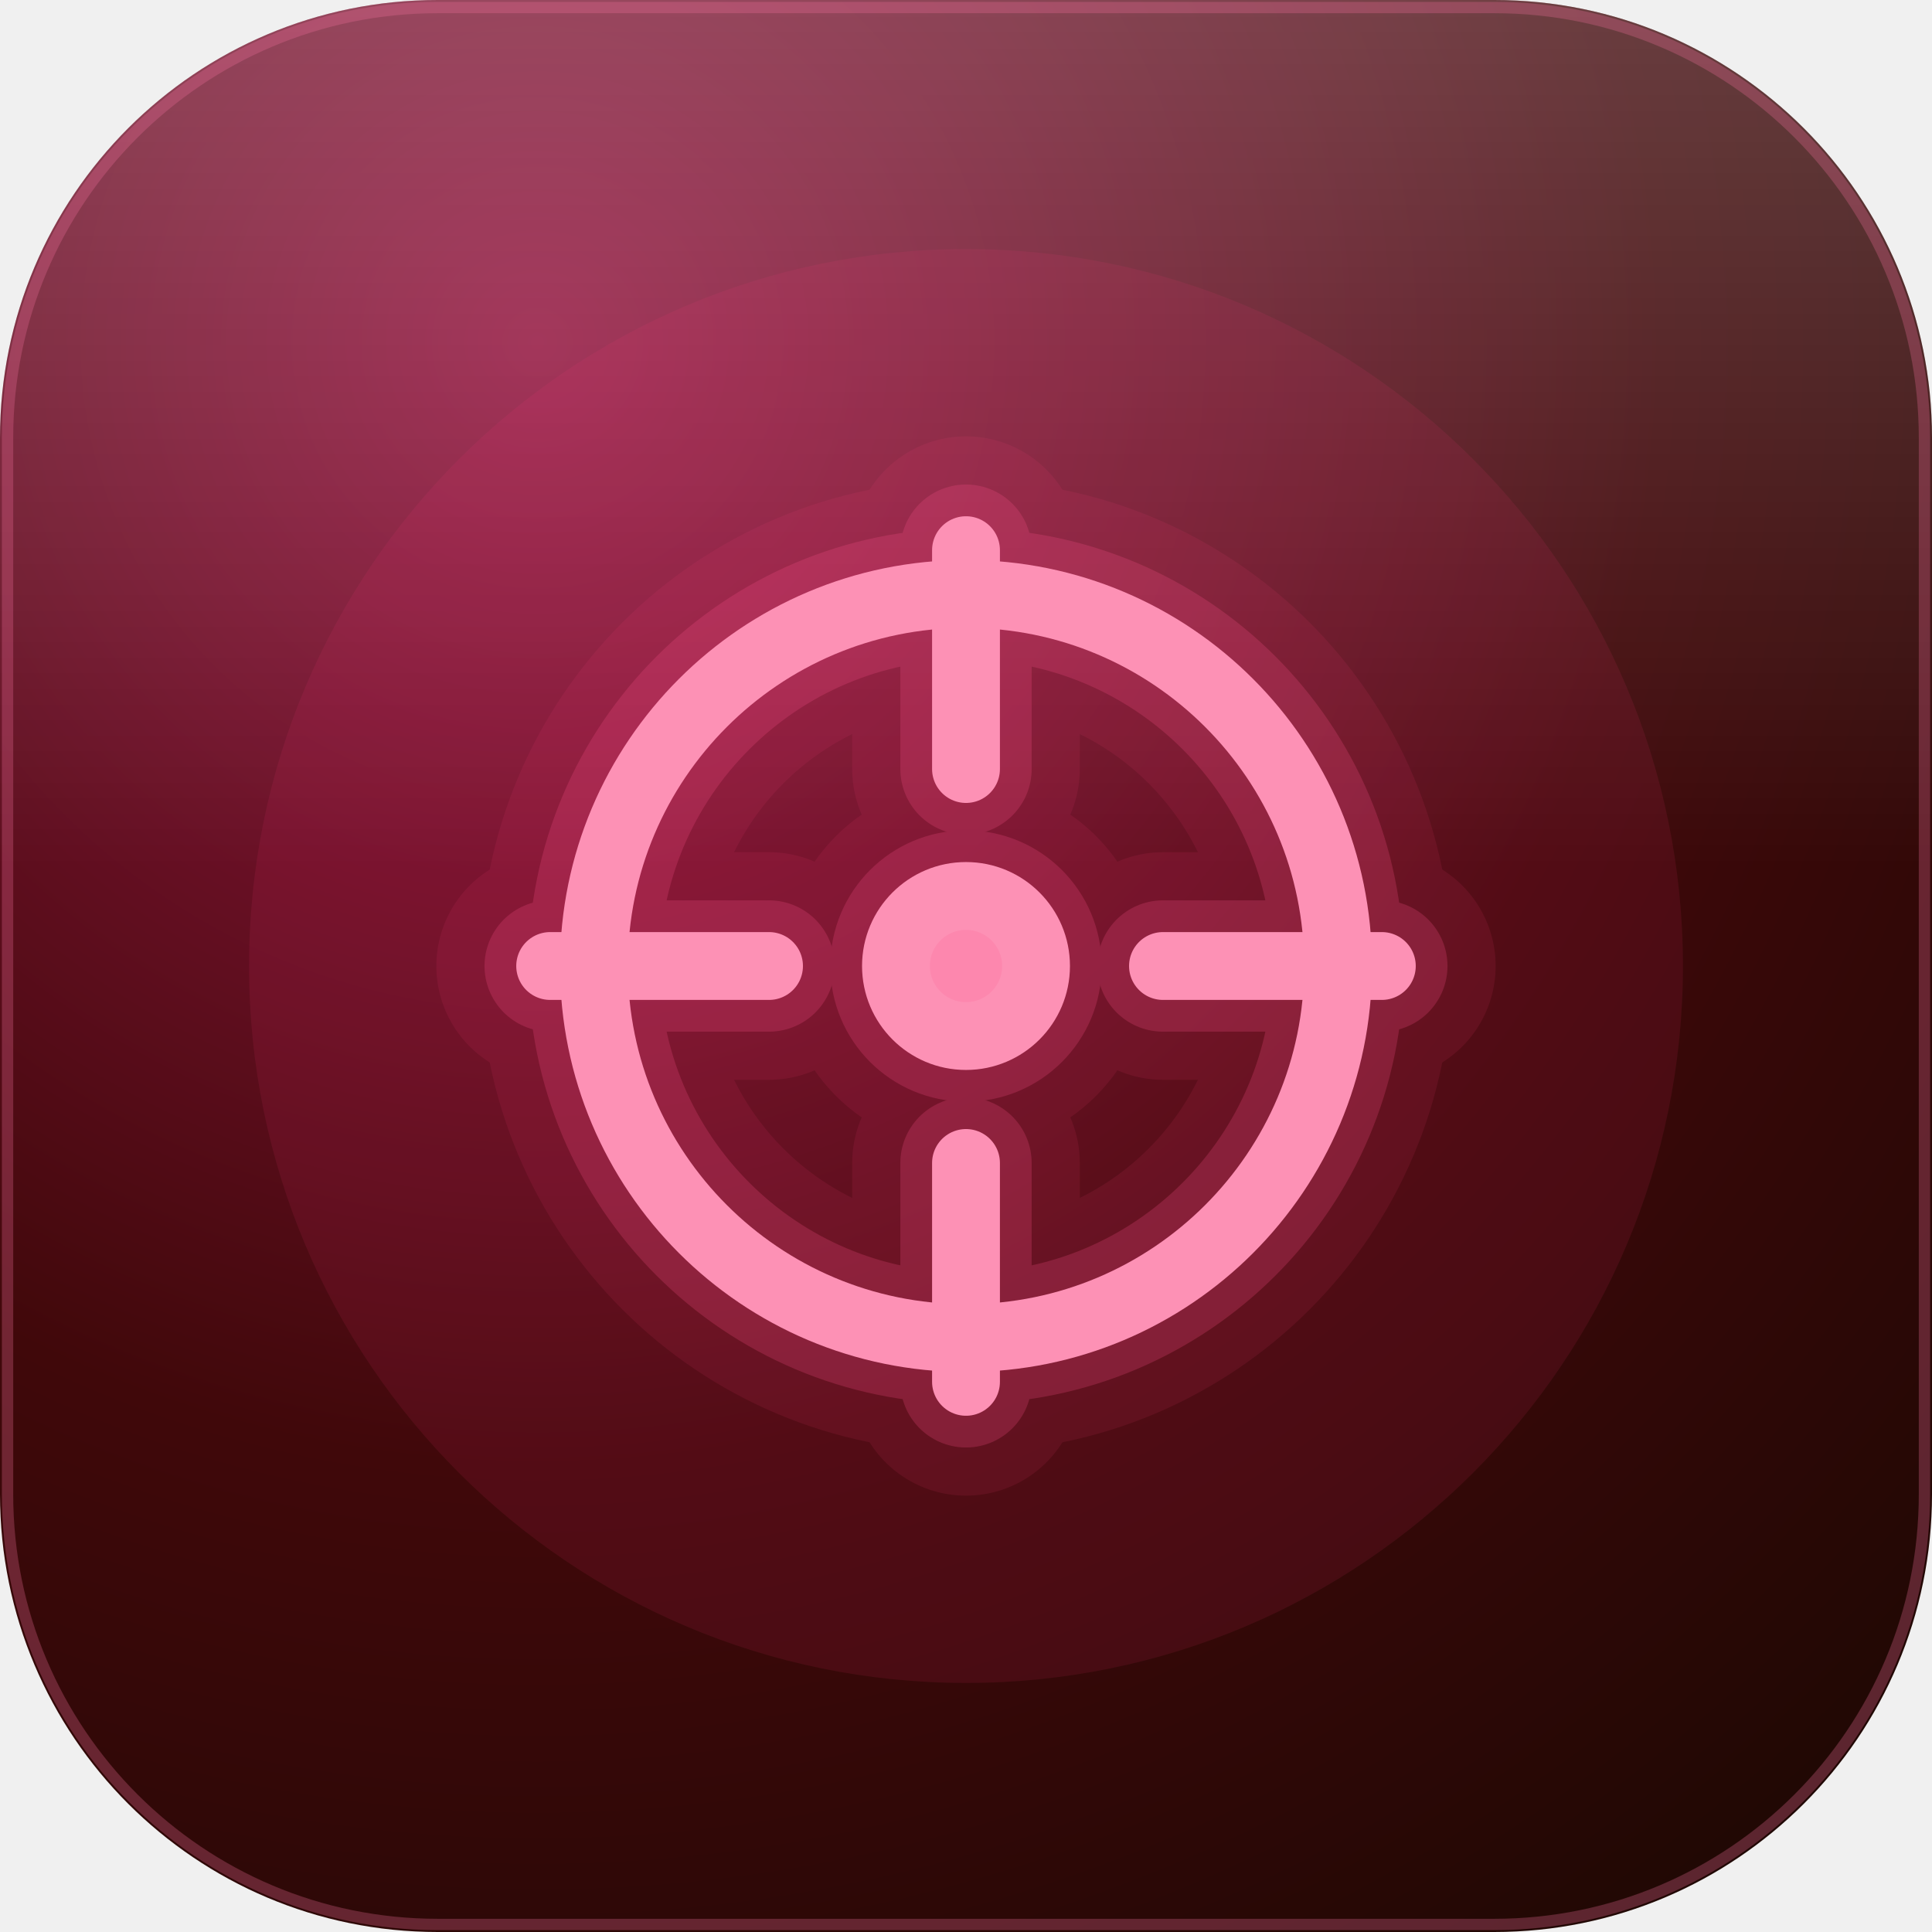
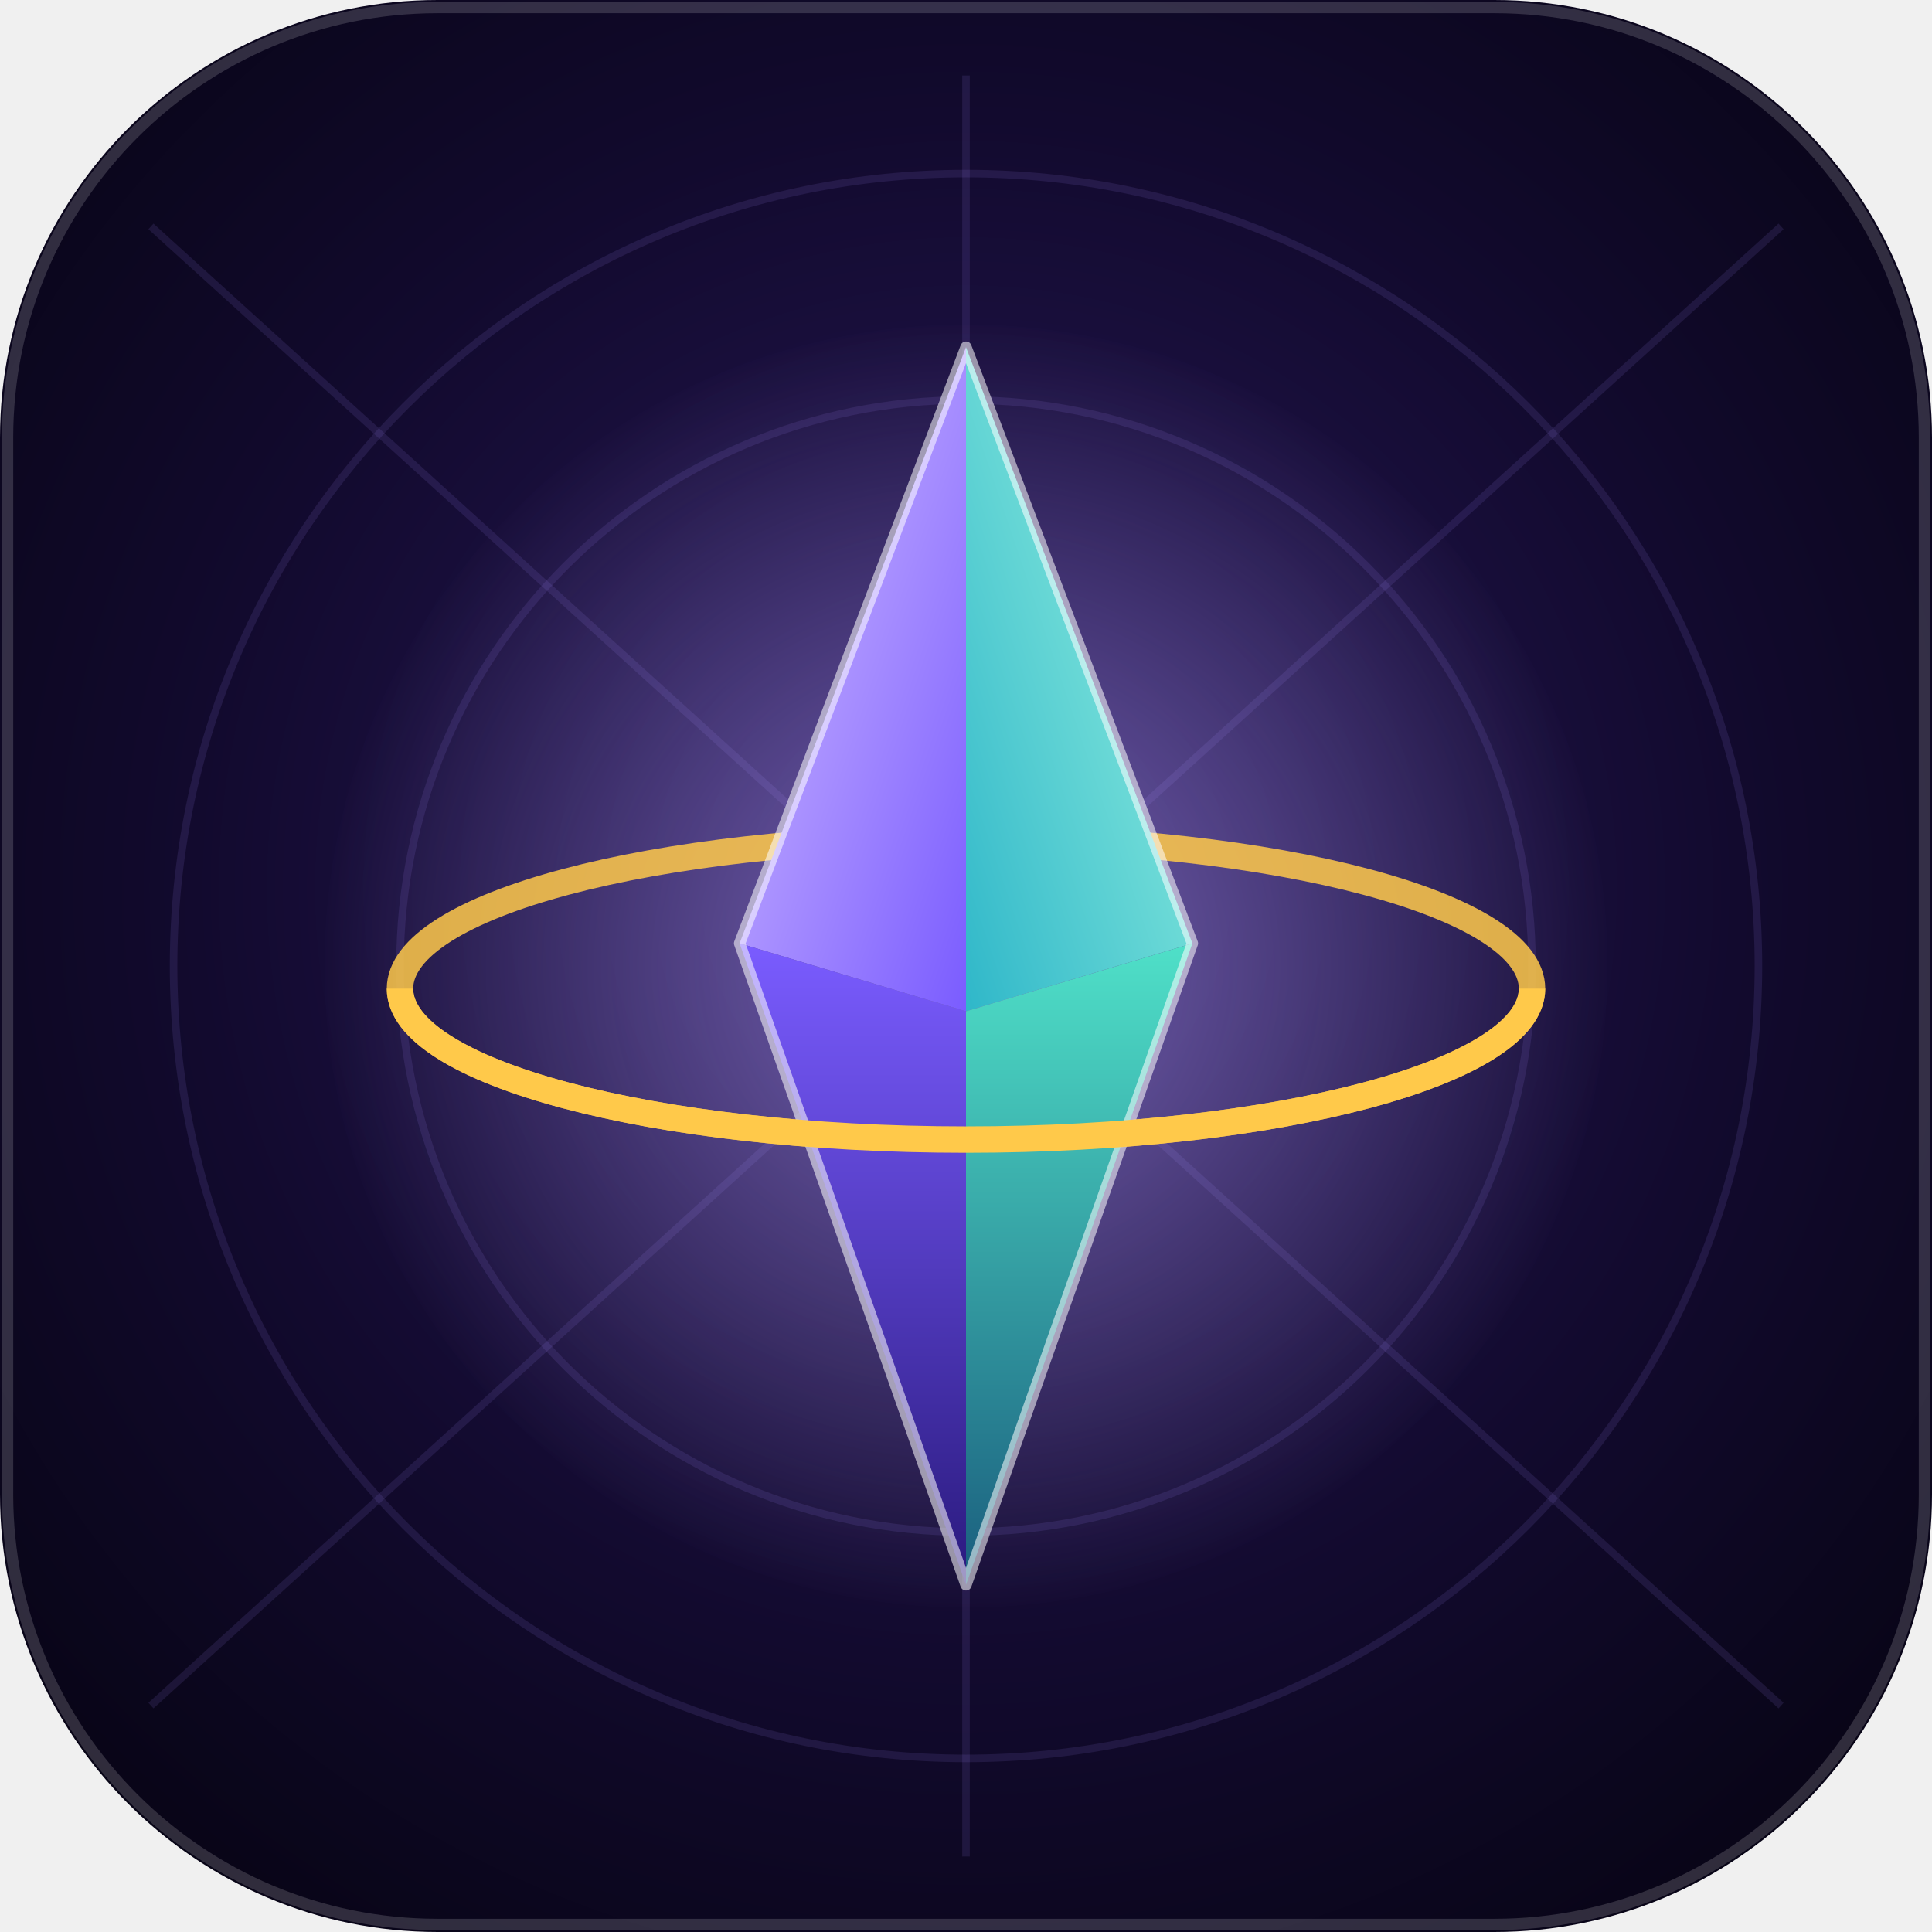
<svg xmlns="http://www.w3.org/2000/svg" viewBox="0 0 512 512">
-   <defs>
-     <radialGradient id="b" cx="28%" cy="18%" r="105%">
-       <stop offset="0" stop-color="hsl(340 72% 34%)" />
-       <stop offset=".55" stop-color="hsl(358 78% 14%)" />
-       <stop offset="1" stop-color="hsl(372 80% 6%)" />
-     </radialGradient>
-     <linearGradient id="s" x1="0" y1="0" x2="0" y2="1">
-       <stop offset="0" stop-color="#fff" stop-opacity=".22" />
-       <stop offset=".45" stop-color="#fff" stop-opacity="0" />
-     </linearGradient>
-     <clipPath id="c">
-       <rect width="512" height="512" rx="116" />
-     </clipPath>
-   </defs>
-   <g clip-path="url(#c)">
-     <rect width="512" height="512" fill="url(#b)" />
-     <rect width="512" height="512" fill="url(#s)" />
-     <circle cx="256" cy="256" r="190" fill="hsl(340 95% 60%)" opacity=".10" />
+   <clipPath id="r">
+     <rect width="512" height="512" rx="116" />
+   </clipPath>
+   <g clip-path="url(#r)">
+     <defs>
+       <radialGradient id="bg" cx="50%" cy="46%" r="72%">
+         <stop offset="0" stop-color="#2a1a5e" />
+         <stop offset=".55" stop-color="#120a2e" />
+         <stop offset="1" stop-color="#05030f" />
+       </radialGradient>
+       <linearGradient id="f1" x1="0" y1="0" x2="1" y2="1">
+         <stop offset="0" stop-color="#d5c2ff" />
+         <stop offset="1" stop-color="#7a5cff" />
+       </linearGradient>
+       <linearGradient id="f2" x1="1" y1="0" x2="0" y2="1">
+         <stop offset="0" stop-color="#9ff7e2" />
+         <stop offset="1" stop-color="#2fb7c9" />
+       </linearGradient>
+       <linearGradient id="f3" x1="0" y1="0" x2="0" y2="1">
+         <stop offset="0" stop-color="#7a5cff" />
+         <stop offset="1" stop-color="#2a1a7e" />
+       </linearGradient>
+       <linearGradient id="f4" x1="0" y1="0" x2="0" y2="1">
+         <stop offset="0" stop-color="#4fe0c8" />
+         <stop offset="1" stop-color="#1a5e7e" />
+       </linearGradient>
+       <radialGradient id="halo" cx="50%" cy="50%" r="50%">
+         <stop offset="0" stop-color="#b9a4ff" stop-opacity=".55" />
+         <stop offset="1" stop-color="#b9a4ff" stop-opacity="0" />
+       </radialGradient>
+     </defs>
+     <rect width="512" height="512" fill="url(#bg)" />
+     <g stroke="#a48cff" stroke-opacity=".12" stroke-width="2" fill="none">
+       <path d="M256 256L40 60M256 256L472 60M256 256L40 452M256 256L472 452M256 256L256 20M256 256L256 492" />
+       <circle cx="256" cy="256" r="150" />
+       <circle cx="256" cy="256" r="210" />
+     </g>
+     <circle cx="256" cy="256" r="170" fill="url(#halo)" />
+     <ellipse cx="256" cy="262" rx="150" ry="40" fill="none" stroke="#ffc94a" stroke-width="7" opacity=".85" />
+     <path d="M256 92 L196 250 L256 268 Z" fill="url(#f1)" />
+     <path d="M256 92 L316 250 L256 268 Z" fill="url(#f2)" />
+     <path d="M196 250 L256 420 L256 268 Z" fill="url(#f3)" />
+     <path d="M316 250 L256 420 L256 268 Z" fill="url(#f4)" />
+     <path d="M256 92 L196 250 L256 420 L316 250 Z" fill="none" stroke="#fff" stroke-opacity=".55" stroke-width="3" stroke-linejoin="round" />
+     <path d="M106 262a150 40 0 0 0 300 0" fill="none" stroke="#ffc94a" stroke-width="7" />
  </g>
-   <g transform="translate(256 256) scale(11.6) translate(-12 -12)" fill="none" stroke-linecap="round" stroke-linejoin="round" color="hsl(340 96% 76%)">
-     <g stroke="hsl(340 100% 62%)" stroke-width="5.2" opacity=".10">
-       <circle cx="12" cy="12" r="8.5" />
-       <path d="M12 2.5v5M12 16.5v5M2.5 12h5M16.5 12h5" />
-       <circle cx="12" cy="12" r="1.6" fill="currentColor" />
-     </g>
-     <g stroke="hsl(340 100% 66%)" stroke-width="3" opacity=".22">
-       <circle cx="12" cy="12" r="8.5" />
-       <path d="M12 2.5v5M12 16.5v5M2.5 12h5M16.5 12h5" />
-       <circle cx="12" cy="12" r="1.6" fill="currentColor" />
-     </g>
-     <g stroke="hsl(340 96% 78%)" stroke-width="1.55">
-       <circle cx="12" cy="12" r="8.5" />
-       <path d="M12 2.5v5M12 16.5v5M2.5 12h5M16.5 12h5" />
-       <circle cx="12" cy="12" r="1.6" fill="currentColor" />
-     </g>
-   </g>
-   <rect x="2" y="2" width="508" height="508" rx="114" fill="none" stroke="hsl(340 85% 70%)" stroke-opacity=".28" stroke-width="3" />
+   <rect x="2" y="2" width="508" height="508" rx="114" fill="none" stroke="#fff" stroke-opacity=".16" stroke-width="3" />
</svg>
